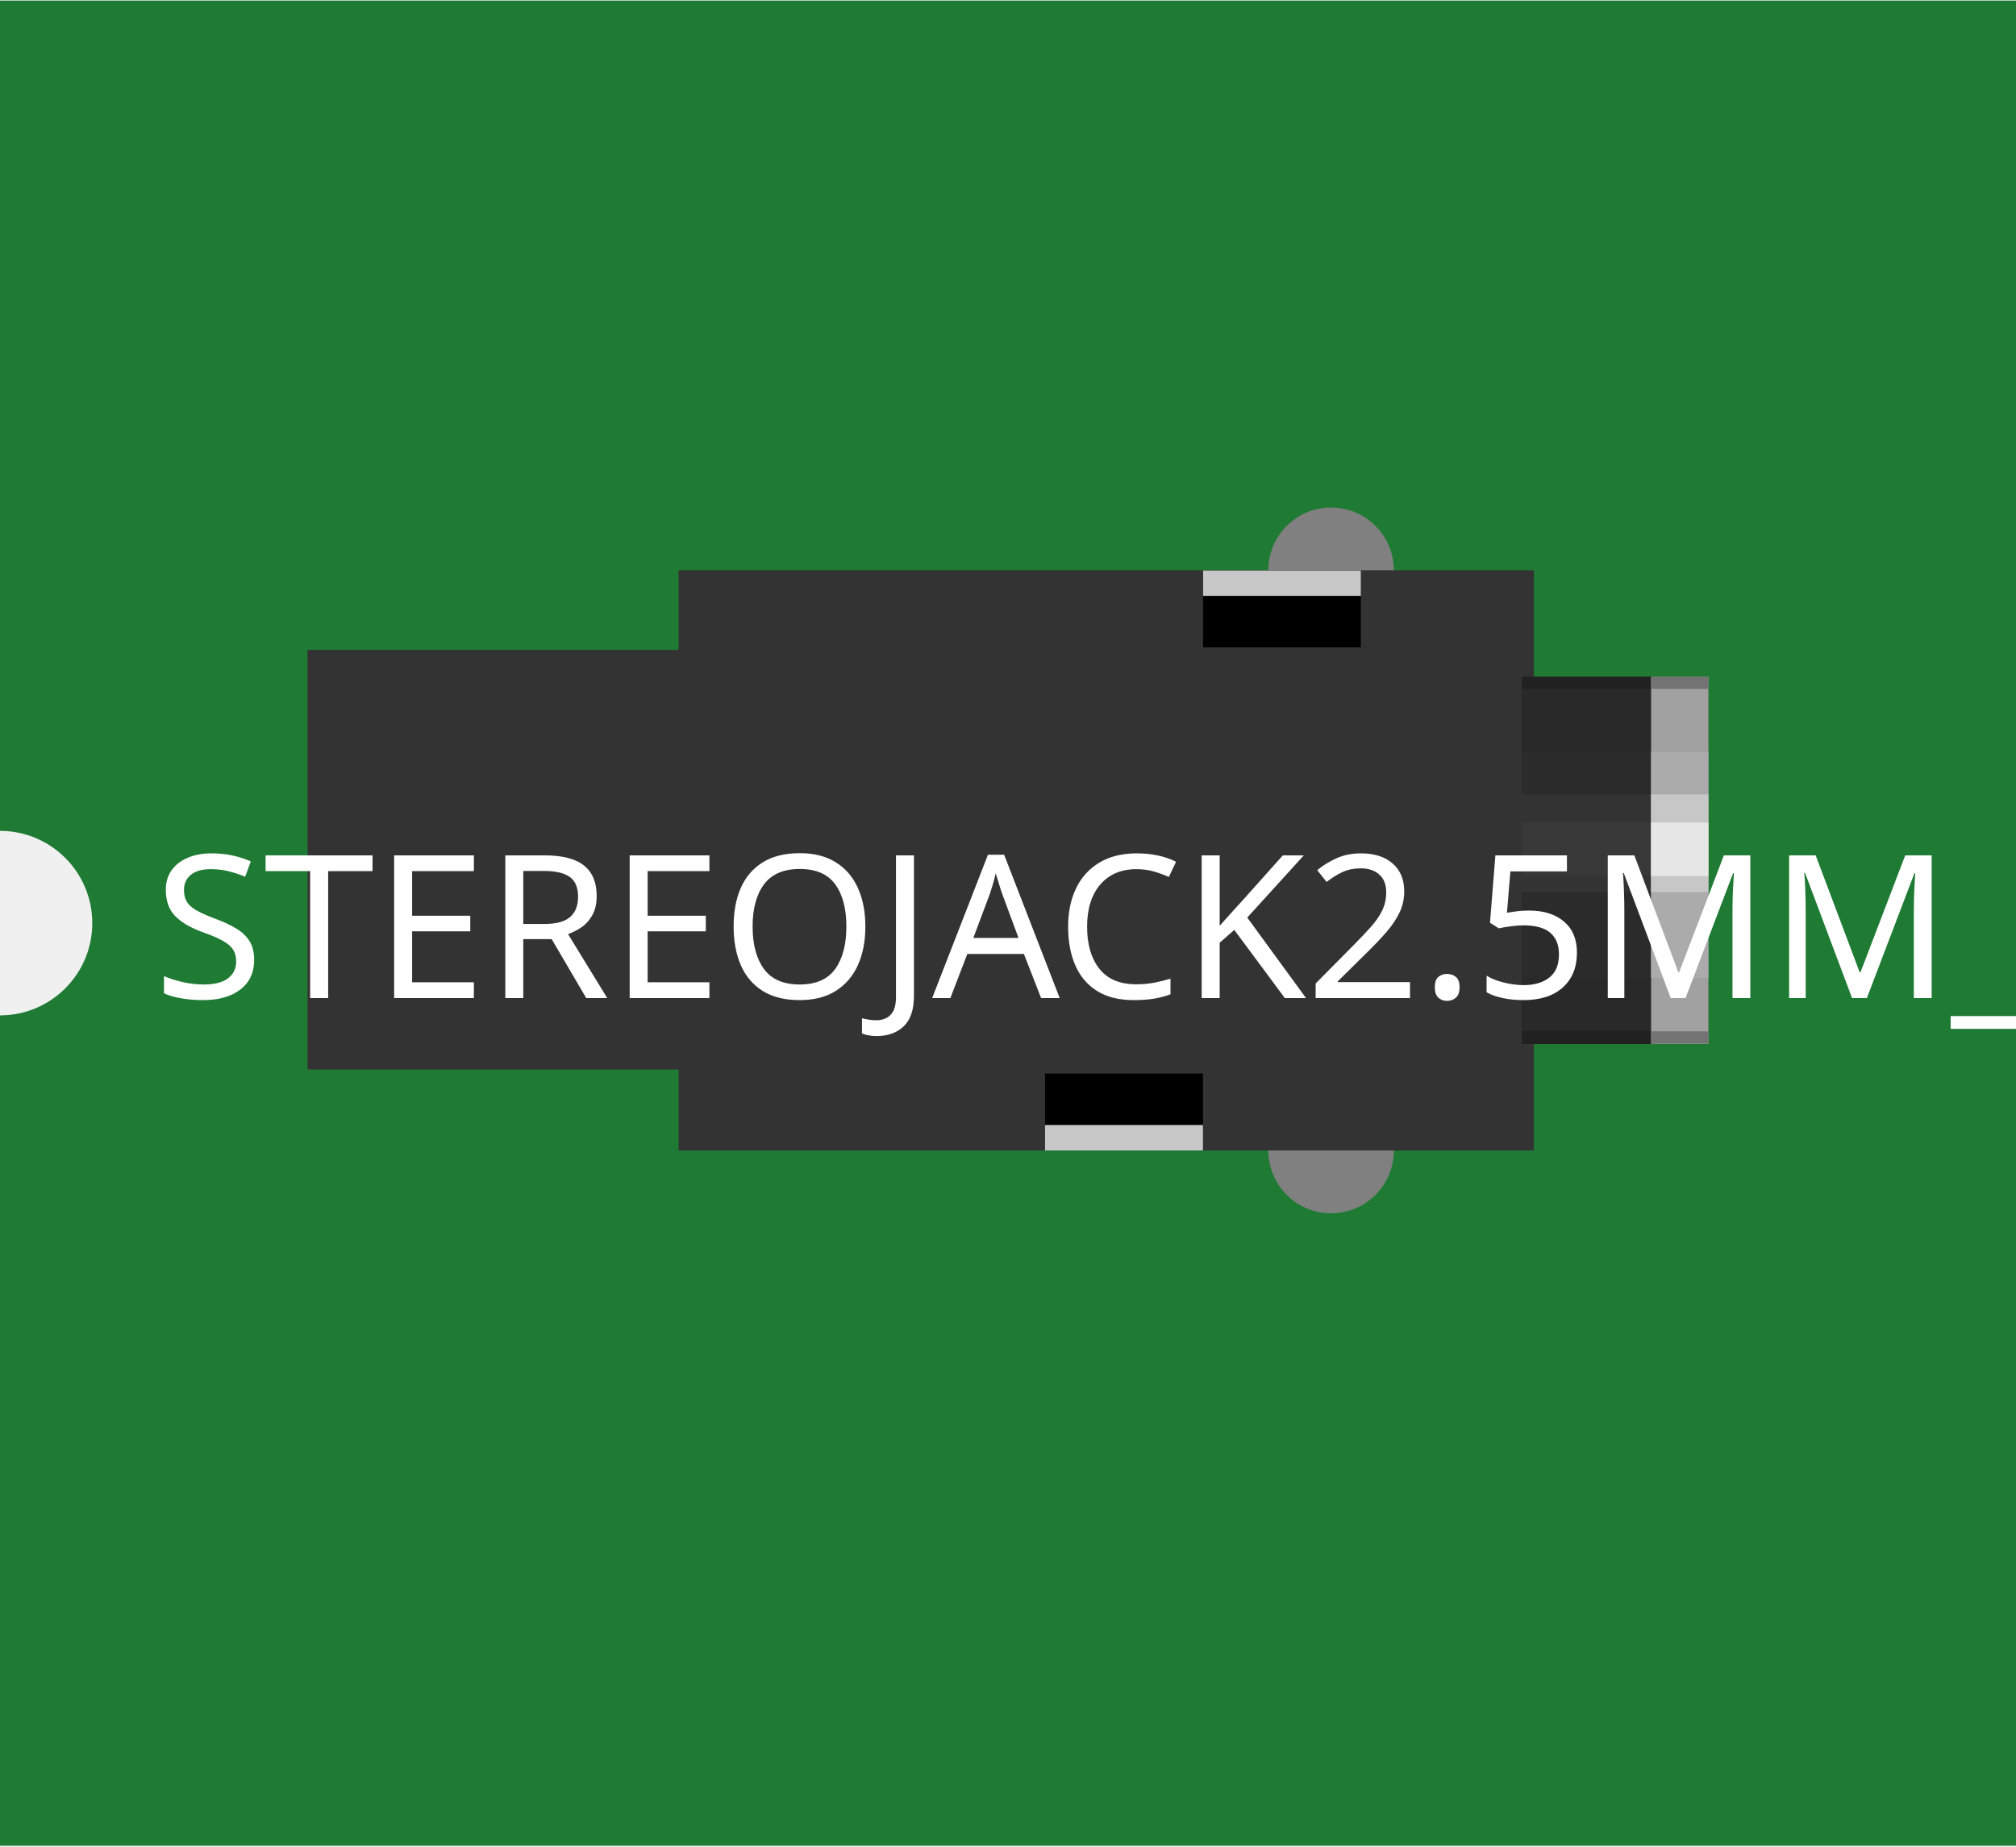
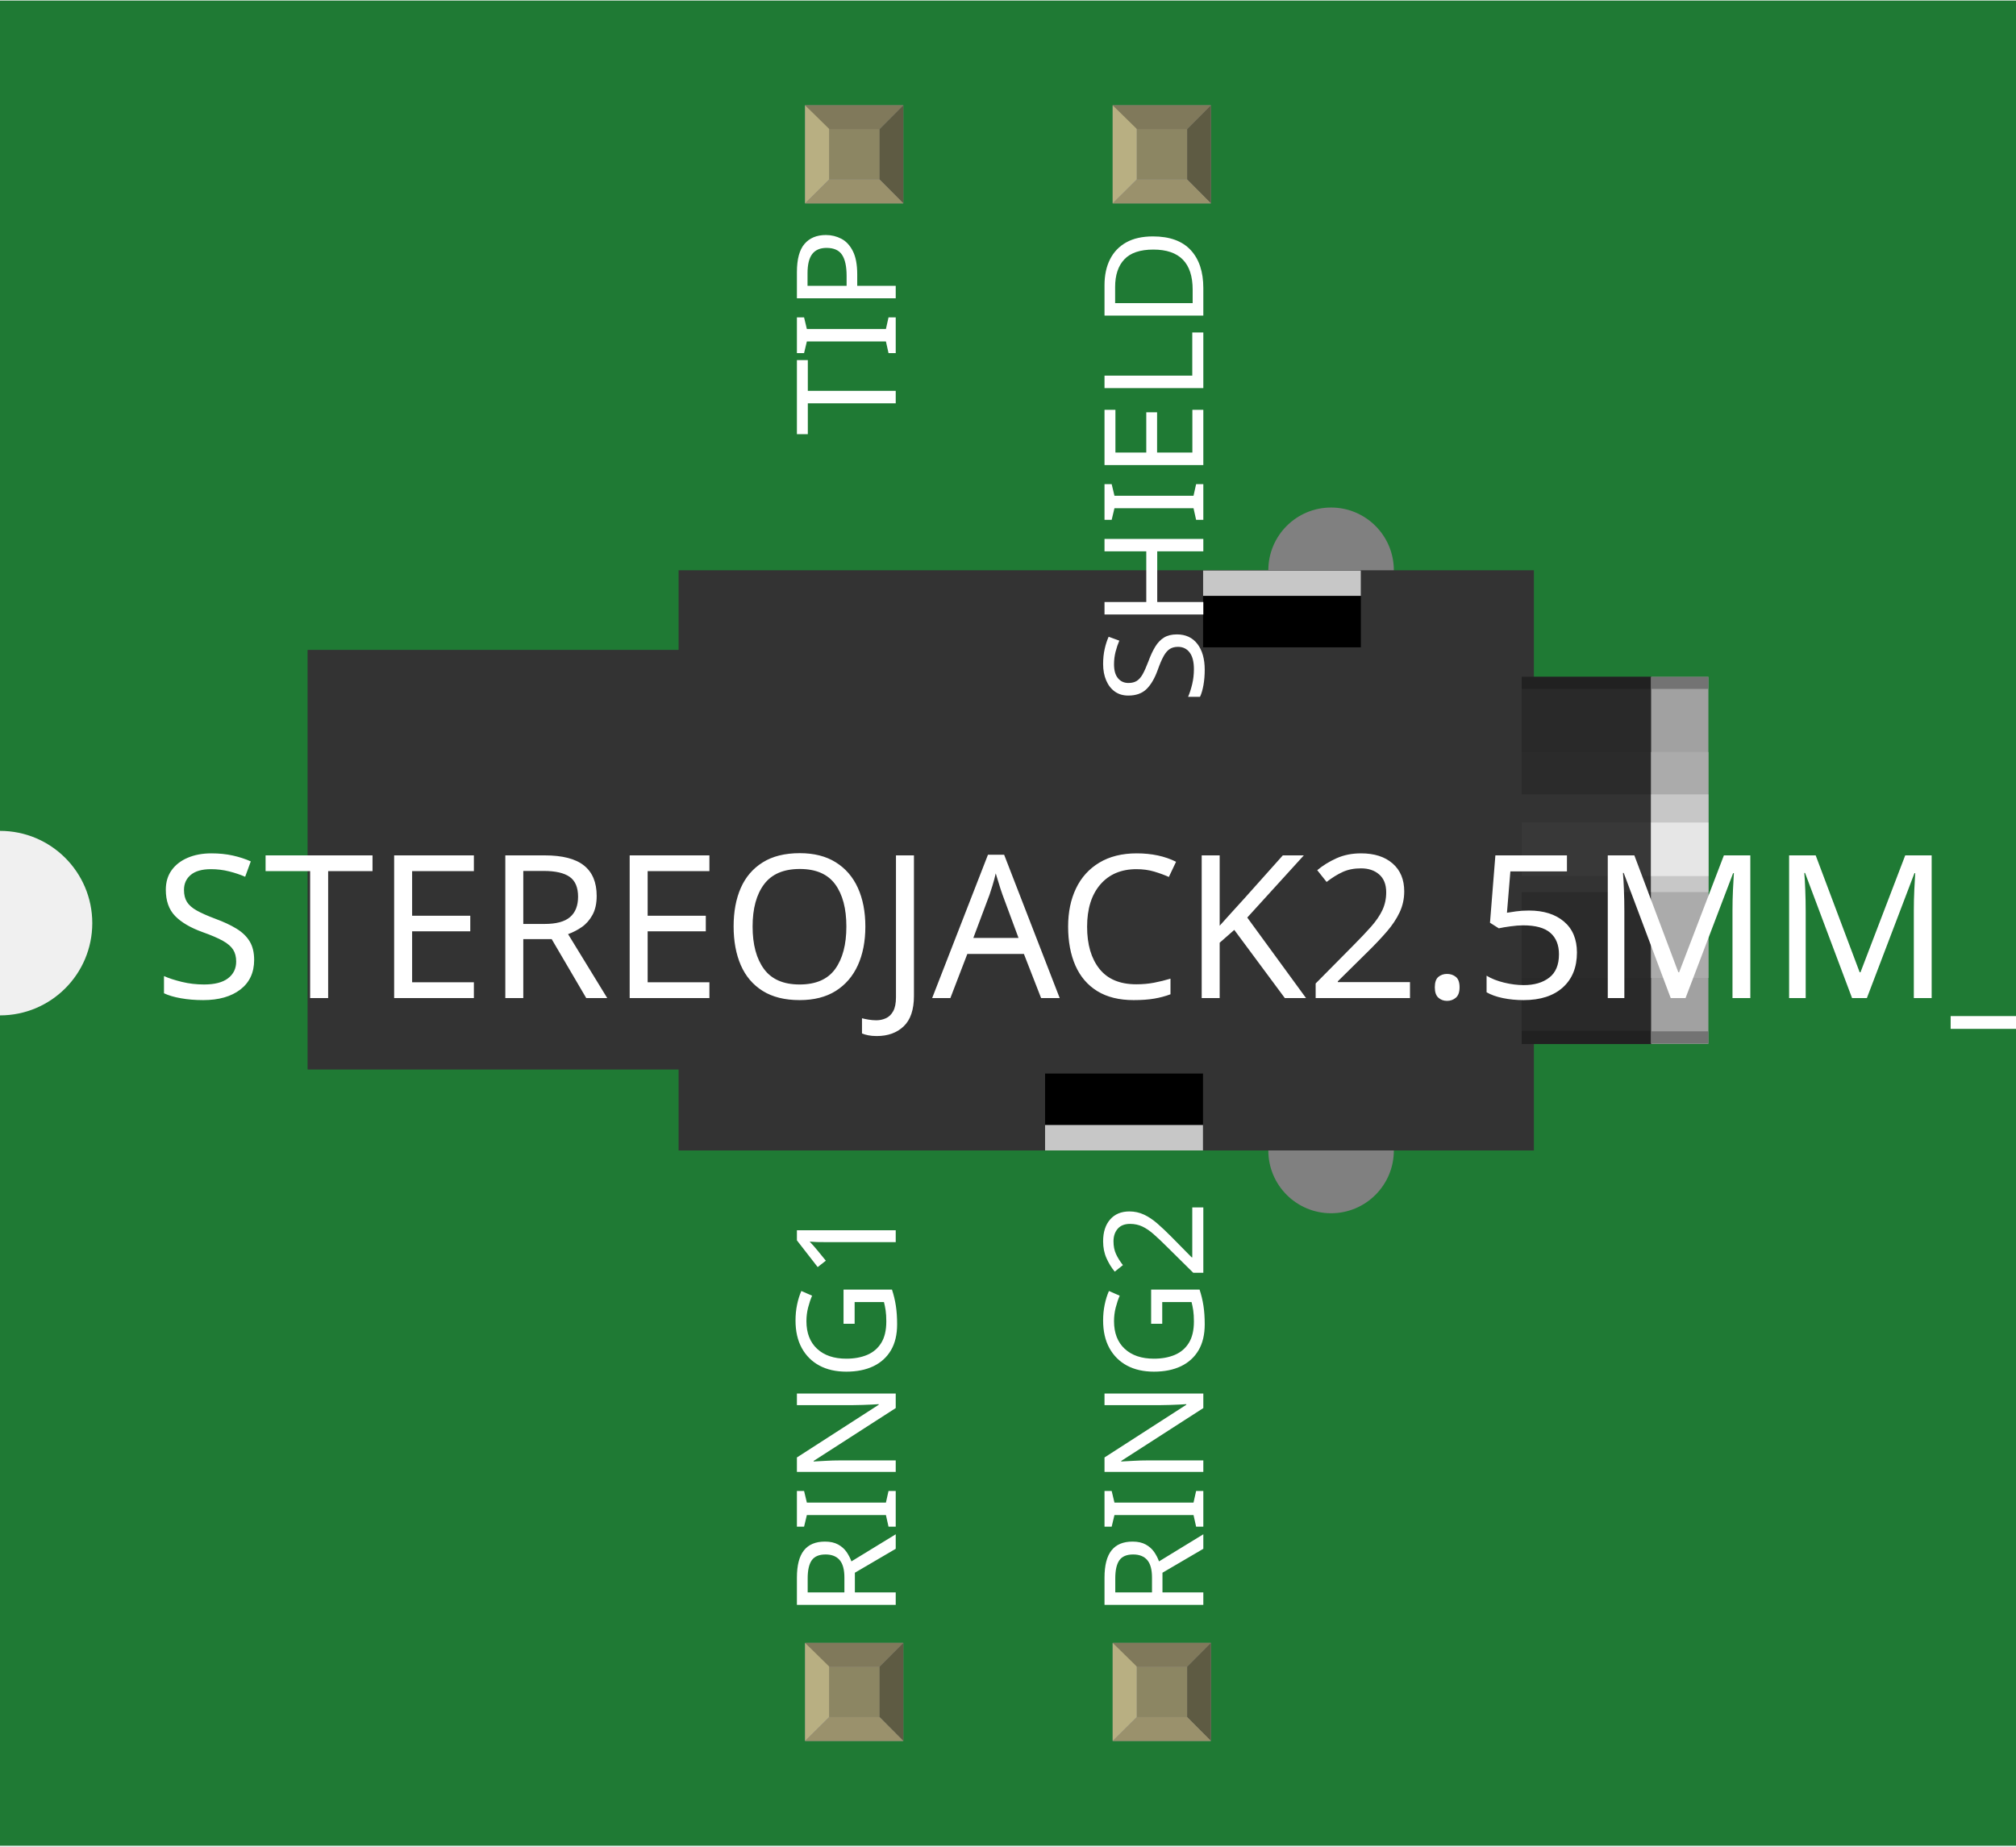
<svg xmlns="http://www.w3.org/2000/svg" width="0.655in" x="0in" version="1.2" y="0in" height="0.6in" viewBox="0 0 655.403 600" baseProfile="tiny">
  <g id="breadboard">
    <g id="icon">
      <path fill="#1F7A34" stroke="none" stroke-width="0" d="M0,0L0,270A30,30 0 0 1 0,330L0,600L655.403,600L655.403,0L0,0z" />
      <g transform="translate(100,185.257)">
        <circle fill="#808080" cx="332.736" cy="0" r="20.403" stroke-width="0" />
        <circle fill="#808080" cx="332.736" cy="188.681" r="20.403" stroke-width="0" />
        <polygon fill="#333333" points="120.611,0,120.611,25.889,0,25.889,0,162.347,120.611,162.347,120.611,188.667,398.667,188.667,398.667,0" stroke-width="0" />
        <polygon fill="#2B2B2B" points="394.722,53.444,394.722,53.444,394.722,135.25,394.722,135.25,394.722,154.056,436.944,154.056,436.944,34.653,394.722,34.653" stroke-width="0" />
        <polygon fill="#292929" points="394.722,132.542,394.722,135.25,394.722,135.25,394.722,149.764,436.944,149.764,436.944,132.542" stroke-width="0" />
        <polygon fill="#292929" points="394.722,59.111,394.722,53.111,394.722,53.111,394.722,38.583,436.944,38.583,436.944,59.111" stroke-width="0" />
        <rect width="42.014" x="394.722" y="72.889" fill="#333333" height="31.75" stroke-width="0" />
        <rect width="42.014" x="394.722" y="82.028" fill="#383838" height="17.417" stroke-width="0" />
        <rect width="42.236" x="394.722" y="149.736" fill="#212121" height="4.333" stroke-width="0" />
        <rect width="42.236" x="394.722" y="34.667" fill="#212121" height="3.917" stroke-width="0" />
        <rect width="18.625" x="436.778" y="34.667" fill="#A1A1A1" height="119.333" stroke-width="0" />
        <rect width="18.625" x="436.778" y="59.097" fill="#ABABAB" height="73.472" stroke-width="0" />
        <rect width="18.625" x="436.778" y="72.889" fill="#C7C7C7" height="31.75" stroke-width="0" />
        <rect width="18.625" x="436.778" y="82.028" fill="#E6E6E6" height="17.417" stroke-width="0" />
        <rect width="18.625" x="436.778" y="34.667" fill="#737373" height="3.917" stroke-width="0" />
        <rect width="18.625" x="436.778" y="149.931" fill="#737373" height="3.931" stroke-width="0" />
        <rect width="51.292" x="291.125" y="0.056" height="25" stroke-width="0" />
        <rect width="51.347" x="239.75" y="163.653" height="25.014" stroke-width="0" />
        <rect width="51.292" x="291.125" y="0.056" fill="#C7C7C7" height="8.264" stroke-width="0" />
        <rect width="51.347" x="239.75" y="180.389" fill="#C7C7C7" height="8.278" stroke-width="0" />
      </g>
    </g>
+     <g transform="translate(261.736,534.05)">
+       <rect width="31.93" x="0" y="0" fill="#8D8C8C" height="31.9" id="connector0pin" stroke-width="0" />
+       <rect width="16.444" x="7.792" y="7.735" fill="#8C8663" height="16.415" stroke-width="0" />
+       <polygon fill="#B8AF82" points="0,31.9,7.792,24.137,7.792,6.972,0,0" stroke-width="0" />
+       <polygon fill="#80795B" points="24.208,7.763,7.903,7.763,0,0,31.93,0" stroke-width="0" />
+       <polygon fill="#5E5B43" points="24.208,24.137,24.208,7.763,31.93,0,31.93,31.9" stroke-width="0" />
+       <polygon fill="#9A916C" points="0,31.9,7.875,24.137,24.208,24.137,31.93,31.9" stroke-width="0" />
+     </g>
+     <g transform="translate(261.736,34.05)">
+       <rect width="31.93" x="0" y="0" fill="#8D8C8C" height="31.9" id="connector3pin" stroke-width="0" />
+       <rect width="16.444" x="7.792" y="7.735" fill="#8C8663" height="16.415" stroke-width="0" />
+       <polygon fill="#B8AF82" points="0,31.9,7.792,24.137,7.792,6.972,0,0" stroke-width="0" />
+       <polygon fill="#80795B" points="24.208,7.763,7.903,7.763,0,0,31.93,0" stroke-width="0" />
+       <polygon fill="#5E5B43" points="24.208,24.137,24.208,7.763,31.93,0,31.93,31.9" stroke-width="0" />
+       <polygon fill="#9A916C" points="0,31.9,7.875,24.137,24.208,24.137,31.93,31.9" stroke-width="0" />
+     </g>
+     <g transform="translate(361.736,534.05)">
+       <rect width="31.93" x="0" y="0" fill="#8D8C8C" height="31.9" id="connector1pin" stroke-width="0" />
+       <rect width="16.444" x="7.792" y="7.735" fill="#8C8663" height="16.415" stroke-width="0" />
+       <polygon fill="#B8AF82" points="0,31.9,7.792,24.137,7.792,6.972,0,0" stroke-width="0" />
+       <polygon fill="#80795B" points="24.208,7.763,7.903,7.763,0,0,31.93,0" stroke-width="0" />
+       <polygon fill="#5E5B43" points="24.208,24.137,24.208,7.763,31.93,0,31.93,31.9" stroke-width="0" />
+       <polygon fill="#9A916C" points="0,31.9,7.875,24.137,24.208,24.137,31.93,31.9" stroke-width="0" />
+     </g>
+     <g transform="translate(361.736,34.05)">
+       <rect width="31.93" x="0" y="0" fill="#8D8C8C" height="31.9" id="connector2pin" stroke-width="0" />
+       <rect width="16.444" x="7.792" y="7.735" fill="#8C8663" height="16.415" stroke-width="0" />
+       <polygon fill="#B8AF82" points="0,31.9,7.792,24.137,7.792,6.972,0,0" stroke-width="0" />
+       <polygon fill="#80795B" points="24.208,7.763,7.903,7.763,0,0,31.93,0" stroke-width="0" />
+       <polygon fill="#5E5B43" points="24.208,24.137,24.208,7.763,31.93,0,31.93,31.9" stroke-width="0" />
+       <polygon fill="#9A916C" points="0,31.9,7.875,24.137,24.208,24.137,31.93,31.9" stroke-width="0" />
+     </g>
  </g>
  <text x="50" y="324.375" font-family="OCRA" fill="white" text-anchor="start" stroke="none" id="label" stroke-width="0" font-size="65">STEREOJACK2.5MM_SPECIA_POGOPINS</text>
+   <g transform="translate(291.202,526.05)">
+     <g transform="rotate(-90)">
+       <text x="0" y="0" font-family="OCRA" fill="white" text-anchor="start" stroke="none" stroke-width="0" font-size="45">RING1</text>
+     </g>
+   </g>
+   <g transform="translate(291.202,73.95)">
+     <g transform="rotate(-90)">
+       <text x="0" y="0" font-family="OCRA" fill="white" text-anchor="end" stroke="none" stroke-width="0" font-size="45">TIP</text>
+     </g>
+   </g>
+   <g transform="translate(391.202,526.05)">
+     <g transform="rotate(-90)">
+       <text x="0" y="0" font-family="OCRA" fill="white" text-anchor="start" stroke="none" stroke-width="0" font-size="45">RING2</text>
+     </g>
+   </g>
+   <g transform="translate(391.202,73.95)">
+     <g transform="rotate(-90)">
+       <text x="0" y="0" font-family="OCRA" fill="white" text-anchor="end" stroke="none" stroke-width="0" font-size="45">SHIELD</text>
+     </g>
+   </g>
</svg>
